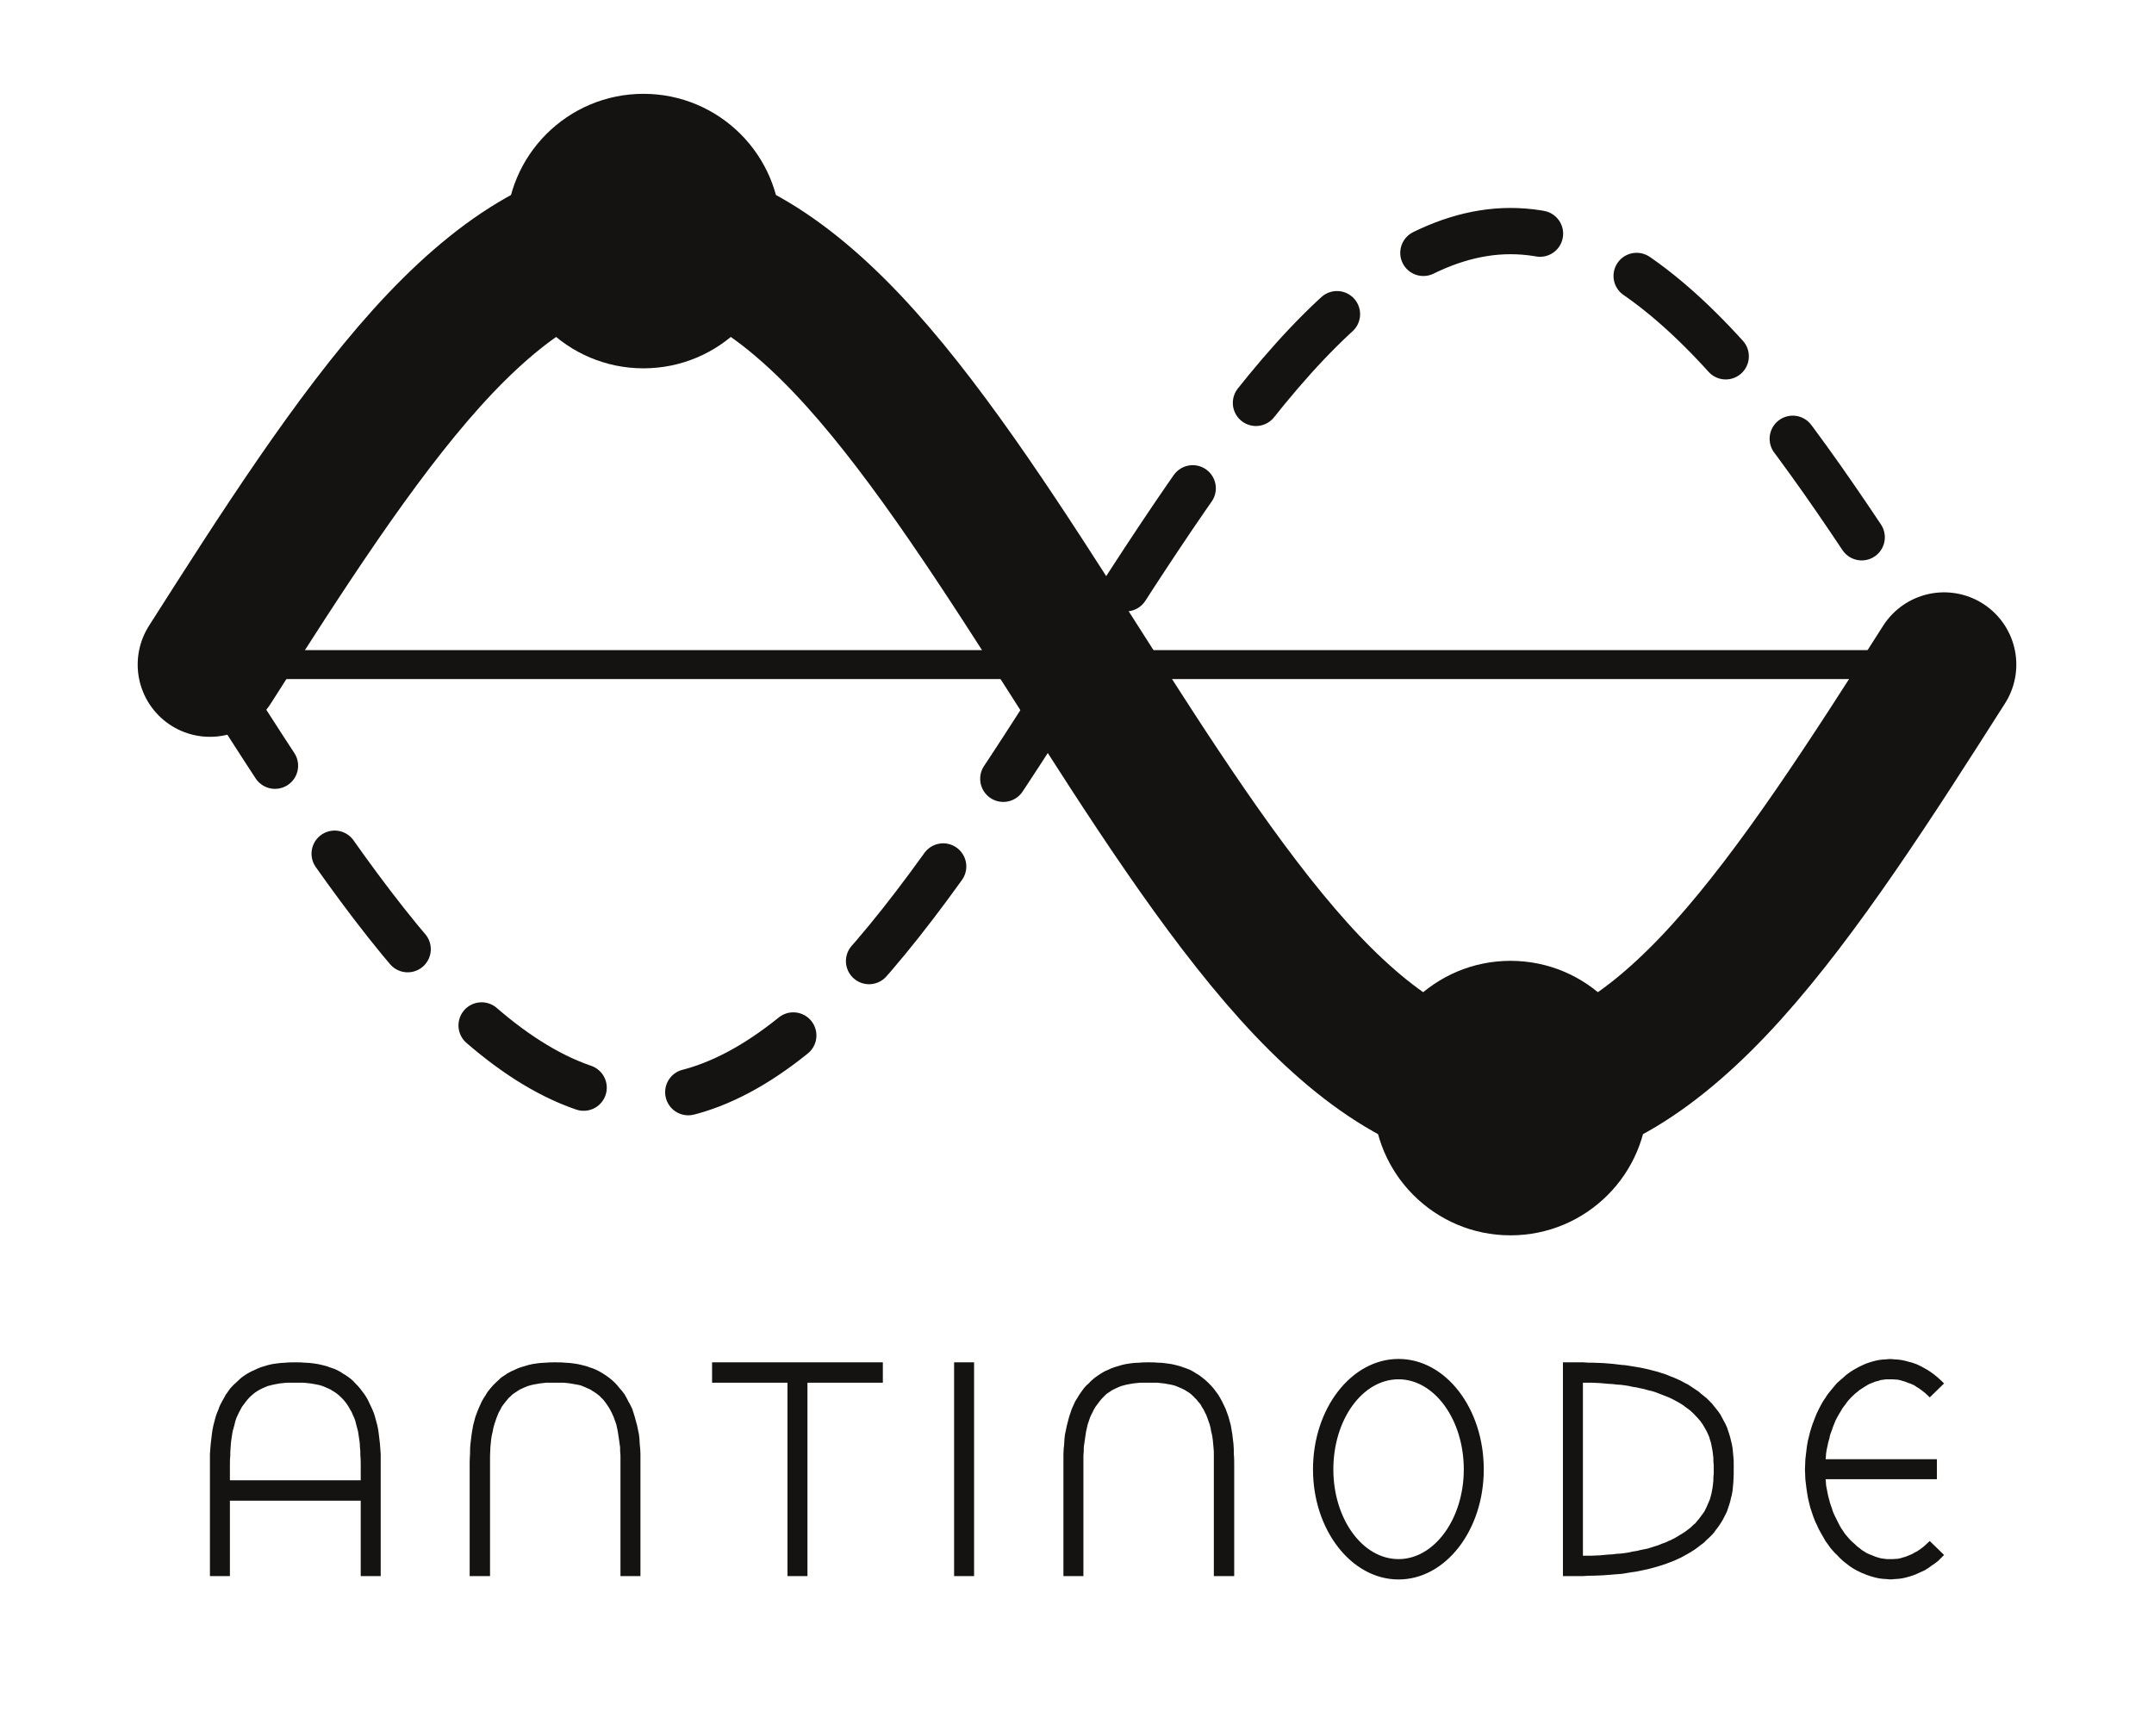
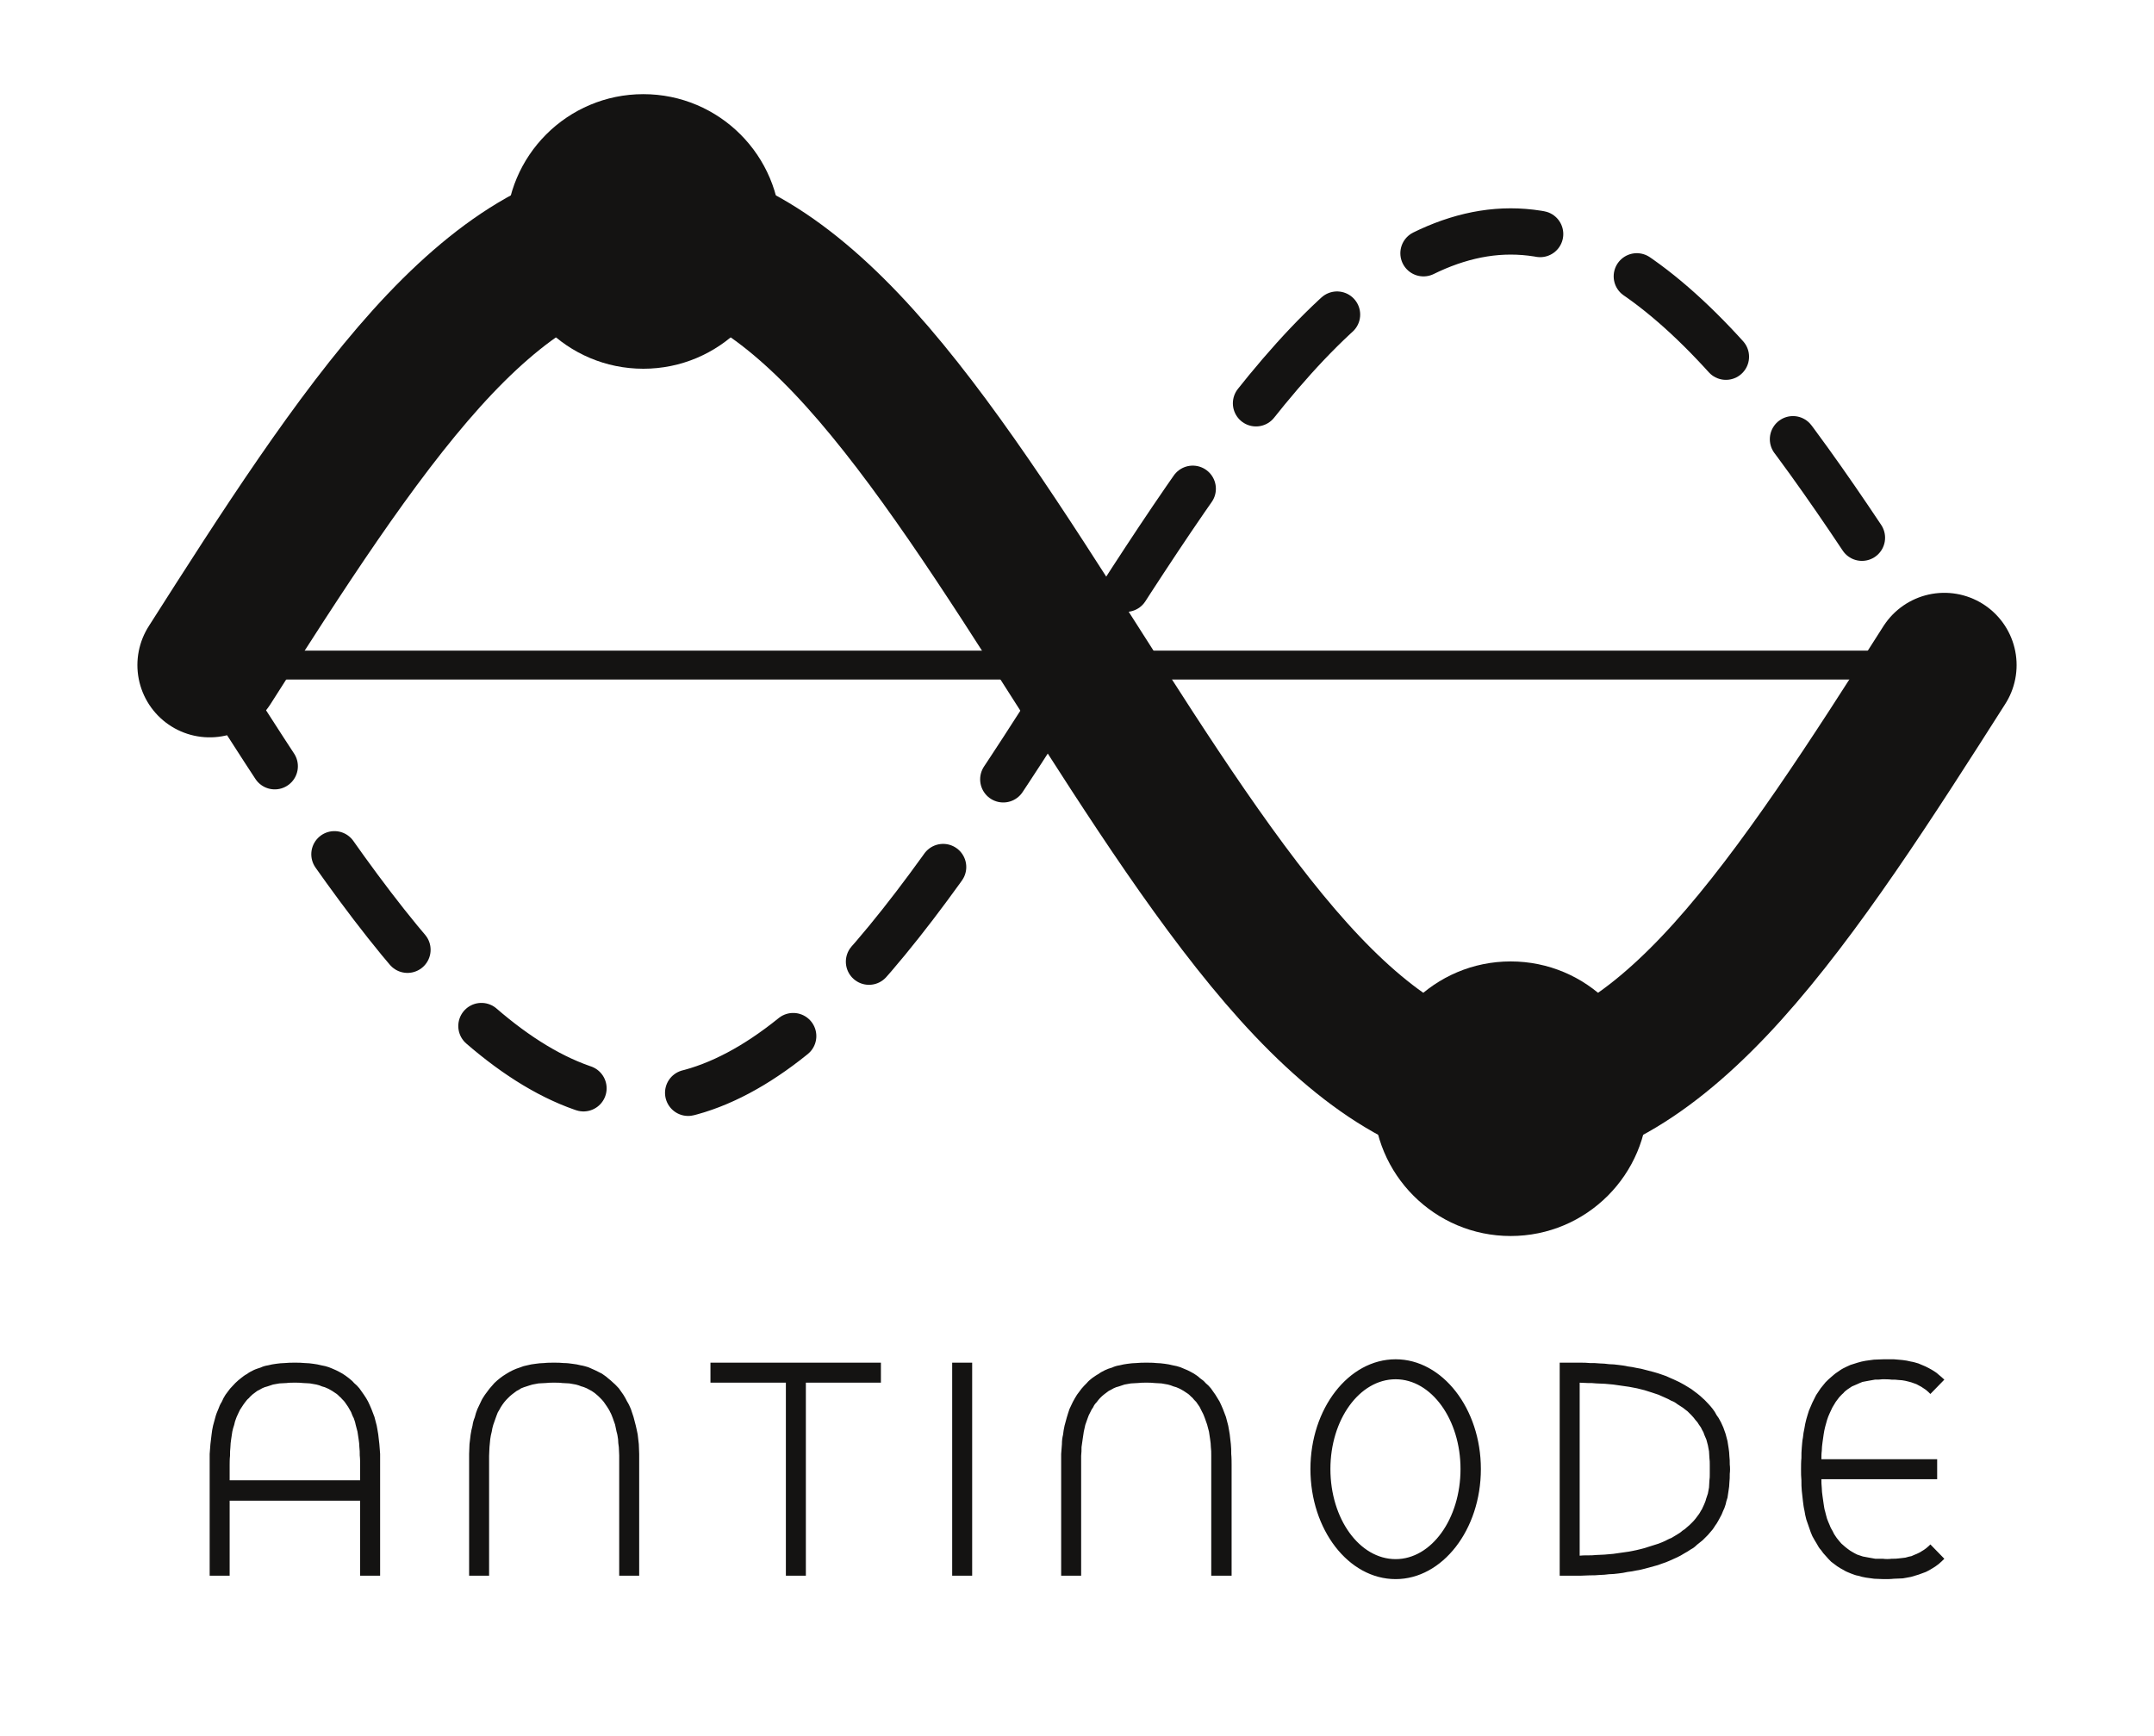
- <svg xmlns="http://www.w3.org/2000/svg" width="571" height="460" fill="#141312" viewBox="-55.6 -176.3 571.2 460.3">
+ <svg xmlns="http://www.w3.org/2000/svg" width="571" height="460" fill="#141312" viewBox="-55.6 -176.3 571.2 460">
  <path fill="none" stroke="#141312" stroke-linecap="round" stroke-width="7.67" d="M-13.4 0h486.8" />
  <path fill="none" stroke="#141312" stroke-dasharray="31.9 28.2" stroke-linecap="round" stroke-width="12.27" d="M0 0c19.17 30.11 38.33 60.03 57.5 81.32S95.83 115 115 115s38.33-12.39 57.5-33.68S210.83 30.11 230 0s38.33-60.03 57.5-81.32S325.83-115 345-115s38.33 12.39 57.5 33.68S440.83-30.11 460 0" />
  <path fill="none" stroke="#141312" stroke-linecap="round" stroke-width="38.33" d="M0 0c19.17-30.11 38.33-60.03 57.5-81.32S95.83-115 115-115s38.33 12.39 57.5 33.68S210.83-30.11 230 0s38.33 60.03 57.5 81.32S325.83 115 345 115s38.33-12.39 57.5-33.68S440.83 30.11 460 0" />
  <circle cx="115" cy="-115" r="36.41" />
  <circle cx="345" cy="115" r="36.41" />
-   <path d="M0 241.8v-29.5h5.3v29.5Zm40 0v-29.5h5.3v29.5Zm0-29.5c0-.4 0-1.7-.1-2.5 0-.8 0-1.5-.1-2.2 0-.8-.1-1.5-.2-2.1-.1-.7-.2-1.4-.3-2-.2-.7-.3-1.3-.5-1.9-.1-.6-.3-1.2-.5-1.7-.3-.6-.5-1.1-.7-1.6-.3-.5-.6-1-.8-1.4-.3-.5-.6-.9-.9-1.3s-.7-.8-1-1.1c-.4-.4-.7-.7-1.1-1s-.8-.6-1.2-.8c-.4-.3-.8-.5-1.3-.7-.4-.2-.9-.4-1.4-.6s-1-.3-1.5-.4-1.1-.2-1.7-.3-1.2-.1-1.9-.2h-4.4c-.7.1-1.3.1-1.9.2s-1.1.2-1.6.3c-.6.1-1.1.3-1.6.4-.5.2-.9.4-1.4.6-.4.2-.8.4-1.3.7-.4.3-.8.5-1.1.8-.4.3-.8.7-1.1 1-.4.4-.7.8-1 1.2l-.9 1.2c-.3.5-.5 1-.8 1.5-.2.5-.5 1-.7 1.5-.2.6-.4 1.2-.5 1.8-.2.6-.3 1.2-.5 1.8-.1.7-.2 1.3-.3 2s-.2 1.4-.2 2.1c-.1.7-.1 1.5-.1 2.3-.1.7-.1 2-.1 2.4H0v-2.9c.1-.9.1-1.8.2-2.6.1-.9.2-1.7.3-2.5s.2-1.6.4-2.4.4-1.5.6-2.3c.2-.7.5-1.4.8-2.1.2-.7.5-1.3.9-2 .3-.6.7-1.2 1-1.8.4-.6.8-1.1 1.2-1.7.5-.5.9-1 1.4-1.4.5-.5 1-.9 1.5-1.4.5-.4 1-.7 1.6-1.1.6-.3 1.2-.7 1.8-.9.6-.3 1.2-.6 1.8-.8.7-.2 1.3-.4 2-.6s1.4-.3 2.2-.4c.7-.1 1.5-.2 2.3-.2.8-.1 1.8-.1 2.6-.1.9 0 1.8 0 2.7.1.8 0 1.5.1 2.3.2.7.1 1.4.2 2.1.4s1.4.3 2 .6c.6.2 1.3.4 1.9.7s1.2.6 1.7 1c.6.3 1.1.7 1.7 1.1.5.4 1 .8 1.4 1.3.5.5 1 1 1.4 1.5s.8 1.1 1.2 1.6c.4.6.8 1.2 1.1 1.9.3.6.6 1.3.9 1.9.3.7.6 1.4.8 2.2.2.7.4 1.5.6 2.2.2.8.3 1.6.4 2.4s.2 1.7.3 2.5c.1.9.1 1.8.2 2.7v2.9Zm-37.3 4.1h39.9v5.4H2.7Zm66.2 25.4v-29.5h5.4v29.5Zm40 0v-29.5h5.3v29.5Zm0-29.5v-2.5c-.1-.8-.1-1.5-.1-2.2q-.15-1.2-.3-2.1c-.1-.7-.2-1.4-.3-2-.1-.7-.3-1.3-.4-1.9-.2-.6-.4-1.2-.6-1.7-.2-.6-.5-1.1-.7-1.6-.3-.5-.5-1-.8-1.4-.3-.5-.6-.9-.9-1.3s-.6-.8-1-1.1c-.3-.4-.7-.7-1.1-1s-.8-.6-1.2-.8c-.4-.3-.8-.5-1.3-.7-.4-.2-.9-.4-1.4-.6-.4-.2-.9-.3-1.5-.4-.5-.1-1.1-.2-1.7-.3-.5-.1-1.1-.1-1.8-.2h-4.5c-.6.1-1.2.1-1.8.2s-1.2.2-1.7.3c-.6.1-1.1.3-1.5.4-.5.2-1 .4-1.4.6-.5.2-.9.4-1.3.7s-.8.5-1.2.8-.7.7-1.1 1c-.3.4-.7.8-1 1.2l-.9 1.2c-.2.5-.5 1-.8 1.5l-.6 1.5-.6 1.8c-.2.6-.3 1.2-.4 1.8-.2.7-.3 1.3-.4 2s-.1 1.4-.2 2.1c0 .7-.1 1.5-.1 2.3v2.4h-5.4c0-.5 0-1.9.1-2.9 0-.9 0-1.8.1-2.6.1-.9.2-1.7.3-2.5s.3-1.6.4-2.4c.2-.8.4-1.5.6-2.3.3-.7.5-1.4.8-2.1s.6-1.3.9-2c.3-.6.7-1.2 1.1-1.8.3-.6.7-1.1 1.2-1.7.4-.5.9-1 1.3-1.4.5-.5 1-.9 1.5-1.4.5-.4 1.1-.7 1.6-1.1.6-.3 1.2-.7 1.8-.9.6-.3 1.2-.6 1.9-.8.6-.2 1.3-.4 2-.6s1.4-.3 2.1-.4c.8-.1 1.5-.2 2.3-.2.9-.1 1.8-.1 2.7-.1.8 0 1.8 0 2.6.1.8 0 1.6.1 2.3.2s1.4.2 2.1.4 1.4.3 2 .6c.7.2 1.3.4 1.9.7s1.2.6 1.8 1c.5.3 1.1.7 1.6 1.1s1 .8 1.5 1.3.9 1 1.3 1.5c.5.5.9 1.1 1.3 1.6.3.6.7 1.2 1 1.9.4.6.7 1.3 1 1.9.2.7.5 1.4.7 2.2.2.7.4 1.5.6 2.2.2.8.3 1.6.5 2.4.1.8.2 1.7.2 2.5.1.9.2 1.8.2 2.7v2.9Zm24.3-27.2h45.3v5.4h-45.3Zm20 56.7v-56.7h5.3v56.7Zm44.2 0v-56.7h5.3v56.7Zm29 0v-29.5h5.3v29.5Zm39.9 0v-29.5h5.4v29.5Zm0-29.5v-2.5c0-.8 0-1.5-.1-2.2-.1-.8-.1-1.5-.2-2.1-.1-.7-.2-1.4-.4-2-.1-.7-.2-1.3-.4-1.9s-.4-1.2-.6-1.7c-.2-.6-.4-1.1-.7-1.6-.2-.5-.5-1-.8-1.4-.2-.5-.5-.9-.9-1.3-.3-.4-.6-.8-1-1.1-.3-.4-.7-.7-1-1-.4-.3-.8-.6-1.2-.8-.4-.3-.9-.5-1.3-.7-.5-.2-.9-.4-1.4-.6s-1-.3-1.5-.4c-.6-.1-1.1-.2-1.7-.3s-1.2-.1-1.9-.2h-4.4c-.7.1-1.3.1-1.9.2s-1.1.2-1.7.3c-.5.1-1 .3-1.5.4-.5.2-1 .4-1.4.6s-.9.4-1.3.7-.8.5-1.2.8l-1 1c-.4.4-.7.8-1 1.2l-.9 1.2c-.3.5-.6 1-.8 1.5-.3.5-.5 1-.7 1.5l-.6 1.8c-.1.6-.3 1.2-.4 1.8-.1.7-.2 1.3-.3 2l-.3 2.1c0 .7 0 1.5-.1 2.3v2.4h-5.3v-2.9c0-.9.1-1.8.2-2.6 0-.9.1-1.7.2-2.5.2-.8.3-1.6.5-2.4s.4-1.5.6-2.3c.2-.7.5-1.4.7-2.1.3-.7.6-1.3.9-2 .4-.6.7-1.2 1.1-1.8s.8-1.1 1.2-1.7c.4-.5.9-1 1.4-1.4.4-.5.9-.9 1.5-1.4.5-.4 1-.7 1.6-1.1.5-.3 1.1-.7 1.7-.9.6-.3 1.3-.6 1.9-.8s1.3-.4 2-.6 1.4-.3 2.1-.4c.8-.1 1.5-.2 2.4-.2.8-.1 1.7-.1 2.6-.1s1.8 0 2.6.1c.9 0 1.6.1 2.3.2.8.1 1.5.2 2.2.4s1.3.3 2 .6c.6.2 1.2.4 1.9.7.6.3 1.1.6 1.7 1 .6.3 1.1.7 1.6 1.1s1 .8 1.5 1.3 1 1 1.4 1.5.8 1.1 1.2 1.6c.4.6.7 1.2 1.1 1.9.3.6.6 1.3.9 1.9.3.7.5 1.4.8 2.2.2.7.4 1.5.6 2.2.1.8.3 1.6.4 2.4s.2 1.7.3 2.5c.1.9.1 1.8.1 2.7.1.9.1 2.4.1 2.9Zm71.6 1.2c0 16.1-10.1 29.2-22.6 29.2s-22.7-13.1-22.7-29.2c0-16.2 10.2-29.3 22.7-29.3s22.6 13.1 22.6 29.3m-5.3 0c0-13.2-7.8-23.9-17.3-23.9-9.6 0-17.3 10.7-17.3 23.9 0 13.1 7.7 23.8 17.3 23.8 9.5 0 17.3-10.7 17.3-23.8m26.3 28.3v-56.7h5.3v56.7Zm2.7-56.7h2.7c.9.1 1.8.1 2.7.1s1.7.1 2.6.1c.8.1 1.7.1 2.5.2s1.7.2 2.5.3c.8 0 1.6.2 2.4.3s1.6.3 2.4.4c.8.2 1.6.3 2.3.5.8.2 1.6.4 2.3.6s1.5.5 2.2.7c.7.3 1.4.6 2 .8.7.3 1.4.6 2 .9.7.4 1.3.7 1.9 1l1.8 1.2c.5.3 1.1.7 1.6 1.2l1.5 1.2 1.4 1.4 1.2 1.5c.4.5.8 1 1.1 1.5.3.6.6 1.1.9 1.7.3.5.6 1.1.8 1.6l.6 1.8c.2.6.4 1.3.5 1.9.2.6.3 1.3.4 1.9.1.7.1 1.4.2 2.1s.1 1.4.1 2.2v2.5c0 .8-.1 1.6-.1 2.3-.1.7-.1 1.4-.2 2.1-.1.6-.2 1.3-.4 1.9-.1.6-.3 1.3-.5 1.9l-.6 1.8c-.3.5-.5 1.1-.8 1.6-.3.6-.6 1.1-1 1.7-.3.5-.7 1-1.1 1.5q-.45.75-1.2 1.5c-.4.4-.9.9-1.4 1.3-.4.5-.9.9-1.5 1.3-.5.4-1 .8-1.6 1.2s-1.1.7-1.8 1.1c-.6.3-1.2.7-1.8 1-.7.3-1.3.6-2 .9s-1.4.5-2.1.8c-.7.2-1.4.5-2.2.7-.7.2-1.5.4-2.2.6-.8.2-1.5.3-2.3.5s-1.6.3-2.4.4-1.6.3-2.4.4c-.9.1-1.7.1-2.5.2-.9.1-1.7.1-2.6.2-.8 0-1.7.1-2.5.1-.9 0-1.8 0-2.7.1h-2.7v-5.4h4.8c.7 0 1.5-.1 2.3-.1.7-.1 1.5-.1 2.2-.2.8 0 1.5-.1 2.2-.2.7 0 1.5-.1 2.2-.2s1.4-.2 2.1-.4c.7-.1 1.4-.2 2-.4.7-.1 1.4-.3 2-.4.7-.2 1.3-.4 1.9-.6.7-.2 1.3-.4 1.9-.7.6-.2 1.2-.4 1.7-.7.6-.2 1.1-.5 1.7-.8l1.5-.9c.5-.3 1-.6 1.4-.9.5-.4.9-.7 1.3-1 .4-.4.8-.8 1.2-1.1.3-.4.7-.8 1-1.2l.9-1.2c.3-.4.6-.8.8-1.3.2-.4.4-.8.6-1.3s.4-.9.6-1.4c.1-.5.3-1 .4-1.5s.2-1.1.3-1.6c.1-.6.1-1.2.2-1.8 0-.6 0-1.2.1-1.9v-2.2c-.1-.7-.1-1.3-.1-2-.1-.6-.1-1.1-.2-1.7-.1-.5-.2-1.1-.3-1.6s-.2-1-.4-1.5c-.1-.5-.3-1-.5-1.4-.2-.5-.4-.9-.7-1.4-.2-.4-.5-.8-.7-1.2-.3-.4-.6-.9-.9-1.2-.3-.4-.7-.8-1.1-1.2-.3-.4-.7-.7-1.1-1.1s-.9-.7-1.3-1c-.5-.4-.9-.7-1.4-1s-1-.6-1.6-.9c-.5-.3-1-.5-1.6-.8-.6-.2-1.2-.5-1.8-.7s-1.2-.5-1.8-.7-1.3-.4-1.9-.5c-.7-.2-1.3-.4-2-.5-.7-.2-1.4-.3-2.1-.4-.7-.2-1.4-.3-2.1-.4s-1.4-.2-2.1-.2c-.8-.1-1.5-.2-2.3-.2-.7-.1-1.5-.1-2.2-.2-.8 0-1.5-.1-2.3-.1h-4.8Zm94.6 9.3c-.2-.2-.9-.9-1.4-1.3-.4-.3-.9-.7-1.3-1-.5-.3-1-.6-1.4-.9-.5-.2-1-.5-1.5-.6-.5-.2-.9-.4-1.4-.5-.5-.2-1-.3-1.5-.4-.5 0-1-.1-1.5-.1h-1.5c-.5.1-1 .1-1.5.2-.5.2-.9.3-1.4.4l-1.5.6c-.5.2-.9.5-1.4.8s-.9.6-1.4.9c-.4.4-.9.7-1.3 1.1s-.9.8-1.3 1.3c-.4.4-.8.9-1.1 1.4-.4.5-.8 1-1.1 1.6-.3.5-.7 1.1-1 1.7-.3.5-.6 1.1-.8 1.7-.3.7-.5 1.3-.7 1.9-.3.7-.5 1.3-.6 2-.2.7-.4 1.3-.5 2-.2.7-.3 1.4-.4 2.1 0 .7-.1 1.4-.2 2.1v4.2c.1.7.2 1.4.2 2.1.1.7.3 1.4.4 2.1.1.6.3 1.3.5 2 .1.6.4 1.3.6 1.9.2.7.4 1.3.7 1.9l.9 1.8c.3.6.6 1.2.9 1.7.4.5.7 1.1 1.1 1.6s.8.9 1.2 1.4c.4.4.8.8 1.3 1.2.4.4.8.8 1.3 1.1.4.4.9.7 1.4 1 .4.3.9.5 1.4.7l1.5.6c.4.1.9.3 1.4.4s1 .1 1.5.2h1.5c.5 0 1-.1 1.5-.1.5-.1 1-.2 1.5-.4.5-.1.9-.3 1.4-.5s1-.4 1.4-.7c.5-.2 1-.5 1.4-.8.5-.4 1-.7 1.4-1.1s1.1-1 1.3-1.2l3.8 3.7-1.6 1.6c-.6.5-1.2.9-1.8 1.3-.6.5-1.2.8-1.8 1.2-.7.3-1.3.6-2 .9-.6.3-1.3.5-1.9.7-.7.2-1.4.4-2 .5-.7.1-1.4.2-2.1.2-.7.1-1.3.1-2 0-.7 0-1.4-.1-2.1-.2-.6-.1-1.3-.3-2-.5-.6-.2-1.3-.4-1.9-.7-.7-.2-1.3-.6-2-.9-.6-.3-1.2-.7-1.8-1.1-.6-.5-1.2-.9-1.8-1.4-.5-.5-1.1-1-1.6-1.6-.6-.5-1.1-1.1-1.6-1.7s-.9-1.3-1.4-1.9l-1.2-2.1c-.4-.7-.8-1.4-1.1-2.2-.4-.7-.7-1.5-1-2.3s-.5-1.6-.8-2.4c-.2-.8-.4-1.6-.6-2.5-.1-.8-.3-1.6-.4-2.5-.1-.8-.2-1.7-.3-2.5 0-.9-.1-1.8-.1-2.6 0-.9.1-1.7.1-2.6.1-.9.2-1.7.3-2.6.1-.8.2-1.6.4-2.5l.6-2.4c.3-.9.5-1.7.8-2.4.3-.8.6-1.6.9-2.3.4-.8.7-1.5 1.1-2.2.4-.8.8-1.4 1.3-2.1.4-.7.9-1.3 1.4-1.9l1.5-1.8c.5-.5 1.1-1 1.7-1.5.5-.5 1.1-1 1.7-1.4s1.2-.8 1.8-1.1c.7-.4 1.3-.7 2-1 .6-.3 1.3-.5 1.9-.7.7-.2 1.4-.4 2-.5.7-.1 1.4-.2 2.1-.2.6-.1 1.3-.1 2 0 .7 0 1.4.1 2.1.2.6.1 1.3.3 2 .5.6.1 1.3.4 1.9.6.7.3 1.3.6 2 1 .6.3 1.2.7 1.8 1.1s1.2.9 1.8 1.4 1.4 1.3 1.7 1.6Zm-30.4 16.4h32.3v5.3h-32.3Z" />
+   <path d="M0 241.5v-29.4h5.3v29.4Zm39.9 0v-29.4h5.3v29.4Zm0-29.4c0-.4 0-1.7-.1-2.5 0-.8 0-1.5-.1-2.2 0-.7-.1-1.4-.2-2.1s-.2-1.4-.3-2c-.2-.6-.3-1.3-.5-1.9-.1-.6-.3-1.1-.5-1.7-.3-.5-.5-1.1-.7-1.6-.3-.5-.5-.9-.8-1.4-.3-.4-.6-.9-.9-1.3s-.7-.7-1-1.1c-.4-.3-.7-.7-1.1-1s-.8-.5-1.2-.8c-.4-.2-.8-.5-1.3-.7-.4-.2-.9-.4-1.4-.5-.4-.2-1-.4-1.5-.5s-1.1-.2-1.7-.3c-.5 0-1.1-.1-1.8-.1-.7-.1-1.5-.1-2.2-.1-.8 0-1.6 0-2.2.1-.7 0-1.3.1-1.9.1-.6.1-1.2.2-1.7.3-.5.2-1 .3-1.5.5-.5.1-1 .3-1.4.5-.5.3-.9.5-1.3.7l-1.2.9c-.3.3-.7.6-1 1-.4.3-.7.7-1 1.1s-.6.8-.9 1.3c-.3.4-.6.9-.8 1.4s-.5 1-.7 1.6c-.2.5-.4 1.1-.5 1.7-.2.6-.4 1.2-.5 1.8-.1.7-.2 1.3-.3 2s-.2 1.4-.2 2.1c-.1.7-.1 1.5-.1 2.3-.1.7-.1 2-.1 2.4H0v-2.9c.1-.9.1-1.7.2-2.6s.2-1.7.3-2.5.2-1.6.4-2.4.4-1.5.6-2.2c.2-.8.5-1.5.8-2.2.2-.6.5-1.3.9-1.9.3-.7.6-1.3 1-1.9.4-.5.8-1.1 1.2-1.6.5-.5.9-1 1.4-1.5s1-.9 1.5-1.3 1-.8 1.6-1.1c.5-.4 1.1-.7 1.7-1s1.3-.5 1.9-.7c.6-.3 1.3-.5 2-.6.7-.2 1.4-.3 2.1-.4.8-.1 1.5-.2 2.3-.2.9-.1 1.8-.1 2.7-.1s1.8 0 2.6.1c.8 0 1.6.1 2.3.2s1.4.2 2.1.4c.7.1 1.4.3 2 .5.7.3 1.3.5 1.9.8s1.2.6 1.7.9c.6.4 1.1.7 1.7 1.2.5.4 1 .8 1.4 1.3.5.4 1 .9 1.4 1.4.4.6.8 1.1 1.2 1.7s.8 1.2 1.1 1.8.6 1.3.9 2 .5 1.4.8 2.1c.2.7.4 1.5.6 2.3.1.7.3 1.5.4 2.3.1.9.2 1.7.3 2.6.1.8.1 1.7.2 2.6v2.9Zm-37.2 4.1h39.8v5.4H2.7Zm66.1 25.3v-29.4h5.3v29.4Zm39.8 0v-29.4h5.3v29.4Zm0-29.4v-2.5c0-.8-.1-1.5-.1-2.2-.1-.7-.2-1.4-.2-2.1-.1-.7-.2-1.4-.4-2-.1-.6-.3-1.3-.4-1.9-.2-.6-.4-1.1-.6-1.7-.2-.5-.4-1.1-.7-1.6-.2-.5-.5-.9-.8-1.4-.3-.4-.6-.9-.9-1.3s-.6-.7-1-1.1c-.3-.3-.7-.7-1.1-1-.3-.3-.7-.5-1.1-.8-.4-.2-.9-.5-1.3-.7-.5-.2-.9-.4-1.4-.5-.5-.2-1-.4-1.5-.5-.6-.1-1.1-.2-1.7-.3-.6 0-1.2-.1-1.9-.1-.6-.1-1.4-.1-2.2-.1-.7 0-1.5 0-2.2.1-.7 0-1.3.1-1.9.1-.6.1-1.1.2-1.6.3-.6.2-1.1.3-1.6.5-.4.1-.9.3-1.4.5-.4.3-.8.5-1.2.7l-1.2.9c-.4.3-.7.6-1.1 1-.3.3-.7.7-1 1.1s-.6.8-.9 1.3c-.2.4-.5.9-.8 1.4-.2.5-.4 1-.6 1.6-.2.5-.4 1.1-.6 1.7s-.3 1.2-.4 1.8c-.2.7-.3 1.3-.4 2s-.1 1.4-.2 2.1c0 .7-.1 1.5-.1 2.3v2.4h-5.3v-2.9c0-.9.1-1.7.1-2.6.1-.9.2-1.7.3-2.5s.3-1.6.5-2.4c.1-.8.3-1.5.6-2.2.2-.8.4-1.5.7-2.2.3-.6.6-1.3.9-1.9.3-.7.7-1.3 1.1-1.9.4-.5.8-1.1 1.2-1.6s.9-1 1.3-1.5c.5-.5 1-.9 1.5-1.3s1.1-.8 1.6-1.1c.6-.4 1.2-.7 1.8-1s1.2-.5 1.8-.7c.7-.3 1.4-.5 2-.6.7-.2 1.4-.3 2.2-.4.7-.1 1.5-.2 2.3-.2.8-.1 1.8-.1 2.6-.1.9 0 1.8 0 2.6.1.9 0 1.6.1 2.3.2.8.1 1.5.2 2.2.4.7.1 1.3.3 2 .5.6.3 1.2.5 1.8.8l1.8.9c.5.4 1.1.7 1.6 1.2.5.4 1 .8 1.5 1.3.5.4.9.9 1.4 1.4.4.6.8 1.1 1.2 1.7s.7 1.2 1 1.8c.4.6.7 1.3 1 2 .2.7.5 1.4.7 2.1s.4 1.5.6 2.3c.2.7.3 1.5.5 2.3.1.9.2 1.7.3 2.6 0 .8.1 1.7.1 2.6v2.9Zm24.2-27.1H178v5.3h-45.2Zm20 56.5V185h5.3v56.5Zm44.1 0V185h5.3v56.5Zm28.9 0v-29.4h5.3v29.4Zm39.8 0v-29.4h5.4v29.4Zm0-29.4v-2.5c0-.8 0-1.5-.1-2.2 0-.7-.1-1.4-.2-2.1s-.2-1.4-.3-2c-.2-.6-.3-1.3-.5-1.9s-.4-1.1-.6-1.7c-.2-.5-.4-1.1-.7-1.6-.2-.5-.5-.9-.7-1.4-.3-.4-.6-.9-.9-1.3-.4-.4-.7-.7-1-1.1-.4-.3-.7-.7-1.1-1s-.8-.5-1.2-.8c-.4-.2-.8-.5-1.3-.7-.4-.2-.9-.4-1.4-.5-.5-.2-1-.4-1.5-.5s-1.1-.2-1.7-.3c-.6 0-1.2-.1-1.8-.1-.7-.1-1.5-.1-2.2-.1-.8 0-1.6 0-2.3.1-.6 0-1.2.1-1.8.1-.6.1-1.2.2-1.7.3-.5.2-1 .3-1.5.5-.5.1-1 .3-1.4.5-.5.3-.9.5-1.3.7l-1.2.9c-.4.3-.7.6-1.1 1-.3.3-.6.7-.9 1.1-.4.4-.7.8-.9 1.3-.3.4-.6.9-.8 1.4-.3.5-.5 1-.7 1.6-.2.5-.4 1.1-.6 1.7-.1.6-.3 1.2-.4 1.8-.1.7-.2 1.3-.3 2l-.3 2.1c0 .7 0 1.5-.1 2.3v2.4h-5.3v-2.9c.1-.9.1-1.7.2-2.6 0-.9.1-1.7.3-2.5.1-.8.2-1.6.4-2.4s.4-1.5.6-2.2c.2-.8.5-1.5.7-2.2.3-.6.6-1.3.9-1.9.4-.7.7-1.3 1.1-1.9.4-.5.8-1.1 1.2-1.6s.9-1 1.4-1.5c.4-.5.9-.9 1.4-1.3.6-.4 1.1-.8 1.7-1.1.5-.4 1.1-.7 1.7-1s1.2-.5 1.9-.7c.6-.3 1.3-.5 2-.6.7-.2 1.4-.3 2.1-.4.8-.1 1.5-.2 2.3-.2.9-.1 1.8-.1 2.7-.1.8 0 1.8 0 2.6.1.8 0 1.5.1 2.3.2.7.1 1.4.2 2.1.4.7.1 1.4.3 2 .5.6.3 1.3.5 1.9.8s1.2.6 1.7.9c.6.4 1.1.7 1.6 1.2.6.4 1.1.8 1.5 1.3.5.4 1 .9 1.4 1.4.4.6.8 1.1 1.2 1.7s.7 1.2 1.1 1.8c.3.6.6 1.3.9 2s.5 1.4.8 2.1c.2.7.4 1.5.6 2.3.1.7.3 1.5.4 2.3.1.9.2 1.7.3 2.6.1.8.1 1.7.1 2.6.1.9.1 2.4.1 2.9Zm71.5 1.1c0 16.1-10.2 29.2-22.6 29.2-12.5 0-22.6-13.1-22.6-29.2 0-16 10.1-29.1 22.6-29.1 12.4 0 22.6 13.1 22.6 29.1m-5.4 0c0-13.1-7.7-23.8-17.2-23.8-9.6 0-17.3 10.7-17.3 23.8 0 13.2 7.7 23.9 17.3 23.9 9.5 0 17.2-10.7 17.2-23.9m26.3 28.3V185h5.3v56.5Zm2.6-56.5h2.8c.9 0 1.8 0 2.6.1.9 0 1.8 0 2.6.1.9 0 1.7.1 2.5.2.9 0 1.7.1 2.5.2s1.7.2 2.5.4c.8.1 1.5.2 2.3.4.8.1 1.6.3 2.3.5.8.2 1.6.4 2.3.6s1.4.4 2.2.7c.7.2 1.4.5 2 .8.7.3 1.4.6 2 .9.7.3 1.3.7 1.9 1 .6.4 1.2.7 1.8 1.1.5.4 1.1.8 1.6 1.2s1 .8 1.5 1.3c.5.4.9.9 1.4 1.4.4.4.8.9 1.2 1.4s.7 1 1 1.6c.4.5.7 1 1 1.6.3.5.5 1.1.8 1.7.2.5.4 1.1.6 1.7s.3 1.3.5 1.9c.1.6.2 1.3.3 1.9.1.7.2 1.4.2 2.1.1.7.1 1.4.1 2.2.1.8.1 1.7 0 2.5 0 .8 0 1.5-.1 2.3 0 .7-.1 1.4-.2 2-.1.7-.2 1.3-.3 2-.2.6-.4 1.2-.5 1.8-.2.7-.4 1.2-.7 1.8-.2.6-.5 1.2-.8 1.7-.3.6-.6 1.1-.9 1.6-.4.5-.7 1.1-1.1 1.6s-.8.9-1.2 1.4l-1.4 1.4-1.5 1.2c-.5.5-1 .9-1.6 1.2-.6.4-1.2.8-1.8 1.1-.6.4-1.2.7-1.8 1-.7.3-1.3.6-2 .9s-1.4.6-2.1.8c-.7.3-1.4.5-2.2.7-.7.2-1.4.4-2.2.6s-1.5.4-2.3.5c-.8.2-1.6.3-2.4.4-.8.2-1.6.3-2.4.4s-1.7.2-2.5.2c-.8.1-1.7.2-2.5.2-.9.1-1.7.1-2.6.1s-1.7.1-2.6.1h-2.8v-5.3h2.5c.8-.1 1.5-.1 2.3-.1s1.5 0 2.3-.1c.8 0 1.5-.1 2.2-.1.8-.1 1.5-.1 2.3-.2l2.1-.3 2.1-.3c.7-.1 1.4-.3 2-.4.7-.2 1.4-.3 2-.5.7-.2 1.3-.4 1.9-.6.7-.2 1.3-.4 1.9-.6s1.2-.5 1.7-.7c.6-.3 1.1-.6 1.7-.8l1.5-.9c.5-.3 1-.6 1.4-1 .5-.3.9-.6 1.3-1 .4-.3.8-.7 1.2-1.1.3-.3.7-.7 1-1.1l.9-1.2c.3-.4.5-.9.8-1.3.2-.4.4-.9.6-1.3.2-.5.4-.9.5-1.4.2-.5.3-1 .5-1.5.1-.6.2-1.1.3-1.6 0-.6.1-1.2.1-1.8.1-.6.1-1.2.1-1.9v-2.2c0-.7 0-1.3-.1-2 0-.6-.1-1.1-.1-1.7-.1-.5-.2-1.1-.3-1.6s-.3-1-.4-1.5c-.2-.5-.4-.9-.6-1.4-.1-.5-.4-.9-.6-1.3-.2-.5-.5-.9-.8-1.3q-.3-.6-.9-1.2c-.3-.4-.6-.8-1-1.2l-1.1-1.1c-.4-.3-.9-.7-1.3-1-.5-.3-.9-.6-1.4-.9-.5-.4-1-.7-1.6-.9-.5-.3-1.1-.6-1.6-.8-.6-.3-1.2-.5-1.8-.8l-1.8-.6c-.6-.2-1.3-.4-1.9-.6-.7-.2-1.3-.3-2-.5-.7-.1-1.4-.3-2.1-.4-.6-.1-1.4-.2-2.1-.3l-2.1-.3c-.7-.1-1.5-.1-2.2-.2-.8 0-1.5-.1-2.3-.1-.7-.1-1.5-.1-2.3-.1-.7 0-1.5-.1-2.3-.1h-2.5Zm95.7 8.3c-.2-.2-.8-.8-1.2-1.1s-.8-.5-1.2-.8c-.4-.2-.9-.5-1.3-.7-.5-.2-.9-.3-1.4-.5-.5-.1-1-.3-1.6-.4-.5-.1-1.1-.2-1.7-.2-.6-.1-1.2-.1-1.9-.1-.7-.1-1.6-.1-2.4-.1-.7.1-1.3.1-2 .1-.6.1-1.2.2-1.7.3-.6.1-1.1.2-1.6.3-.5.2-1 .4-1.4.6-.5.2-.9.4-1.4.6-.4.3-.8.5-1.2.8s-.8.6-1.1 1c-.4.3-.7.7-1.1 1.1l-.9 1.2-.9 1.5c-.2.5-.5 1-.7 1.5-.3.6-.5 1.2-.7 1.8s-.3 1.2-.5 1.8c-.2.7-.3 1.4-.4 2l-.3 2.1c-.1.8-.2 1.5-.2 2.3-.1.7-.1 1.5-.1 2.3v5.1c0 .8 0 1.6.1 2.4 0 .7.1 1.5.2 2.2l.3 2.1c.1.7.2 1.4.4 2 .2.7.3 1.3.5 1.9s.5 1.2.7 1.7c.2.6.5 1.1.8 1.6.2.5.5 1 .8 1.4.3.5.7.9 1 1.3s.7.8 1.1 1.1c.3.3.7.6 1.1.9s.8.6 1.2.8c.5.3.9.5 1.3.7.5.2 1 .3 1.5.5.5.1 1 .2 1.6.3.5.1 1.1.2 1.7.3h2c.7.1 1.6.1 2.3 0 .8 0 1.4 0 2-.1s1.2-.1 1.7-.2c.6-.2 1.1-.3 1.6-.4.4-.2.9-.4 1.4-.6.4-.2.9-.4 1.3-.7.4-.2.8-.5 1.2-.8s.9-.8 1.1-1l3.7 3.8c-.3.3-1 1-1.5 1.4s-1.1.8-1.6 1.1c-.6.4-1.2.7-1.8 1-.6.2-1.3.5-1.9.7-.7.2-1.3.4-2 .6-.7.1-1.4.3-2.2.4-.7 0-1.5.1-2.4.1-.8.1-1.8.1-2.7.1s-1.7-.1-2.5-.1c-.8-.1-1.5-.2-2.2-.3s-1.4-.3-2.1-.5c-.7-.1-1.3-.4-1.9-.6-.7-.3-1.3-.5-1.9-.9-.6-.3-1.1-.6-1.7-1-.5-.4-1.1-.8-1.6-1.2-.5-.5-.9-.9-1.4-1.5-.5-.5-.9-1-1.3-1.6-.5-.5-.8-1.1-1.2-1.8-.4-.6-.7-1.2-1.1-1.9-.3-.7-.6-1.4-.8-2.1-.3-.8-.5-1.5-.8-2.3-.2-.8-.4-1.6-.5-2.4-.2-.8-.3-1.7-.4-2.5l-.3-2.7c-.1-.9-.1-1.8-.1-2.8-.1-.9-.1-1.9-.1-2.9s0-2.1.1-3c0-1 0-1.9.1-2.8s.1-1.7.3-2.6c.1-.9.2-1.7.4-2.5.1-.8.3-1.6.5-2.4s.5-1.6.7-2.3l.9-2.1c.3-.7.7-1.3 1-2l1.2-1.8c.4-.5.9-1.1 1.3-1.6.5-.5 1-1 1.5-1.4s1-.9 1.5-1.2c.6-.4 1.1-.8 1.7-1.1s1.2-.6 1.9-.9c.6-.2 1.2-.4 1.9-.6s1.4-.4 2.1-.5 1.4-.2 2.2-.3c.8 0 1.7-.1 2.6-.1h2.7c.8.1 1.6.1 2.3.2.8.1 1.5.2 2.2.4.7.1 1.3.3 2 .5.6.3 1.3.5 1.9.8s1.2.6 1.7.9c.6.4 1.2.7 1.7 1.2.5.4 1.3 1.1 1.6 1.4Zm-31.6 17.3h33.4v5.3h-33.4Z" />
</svg>
